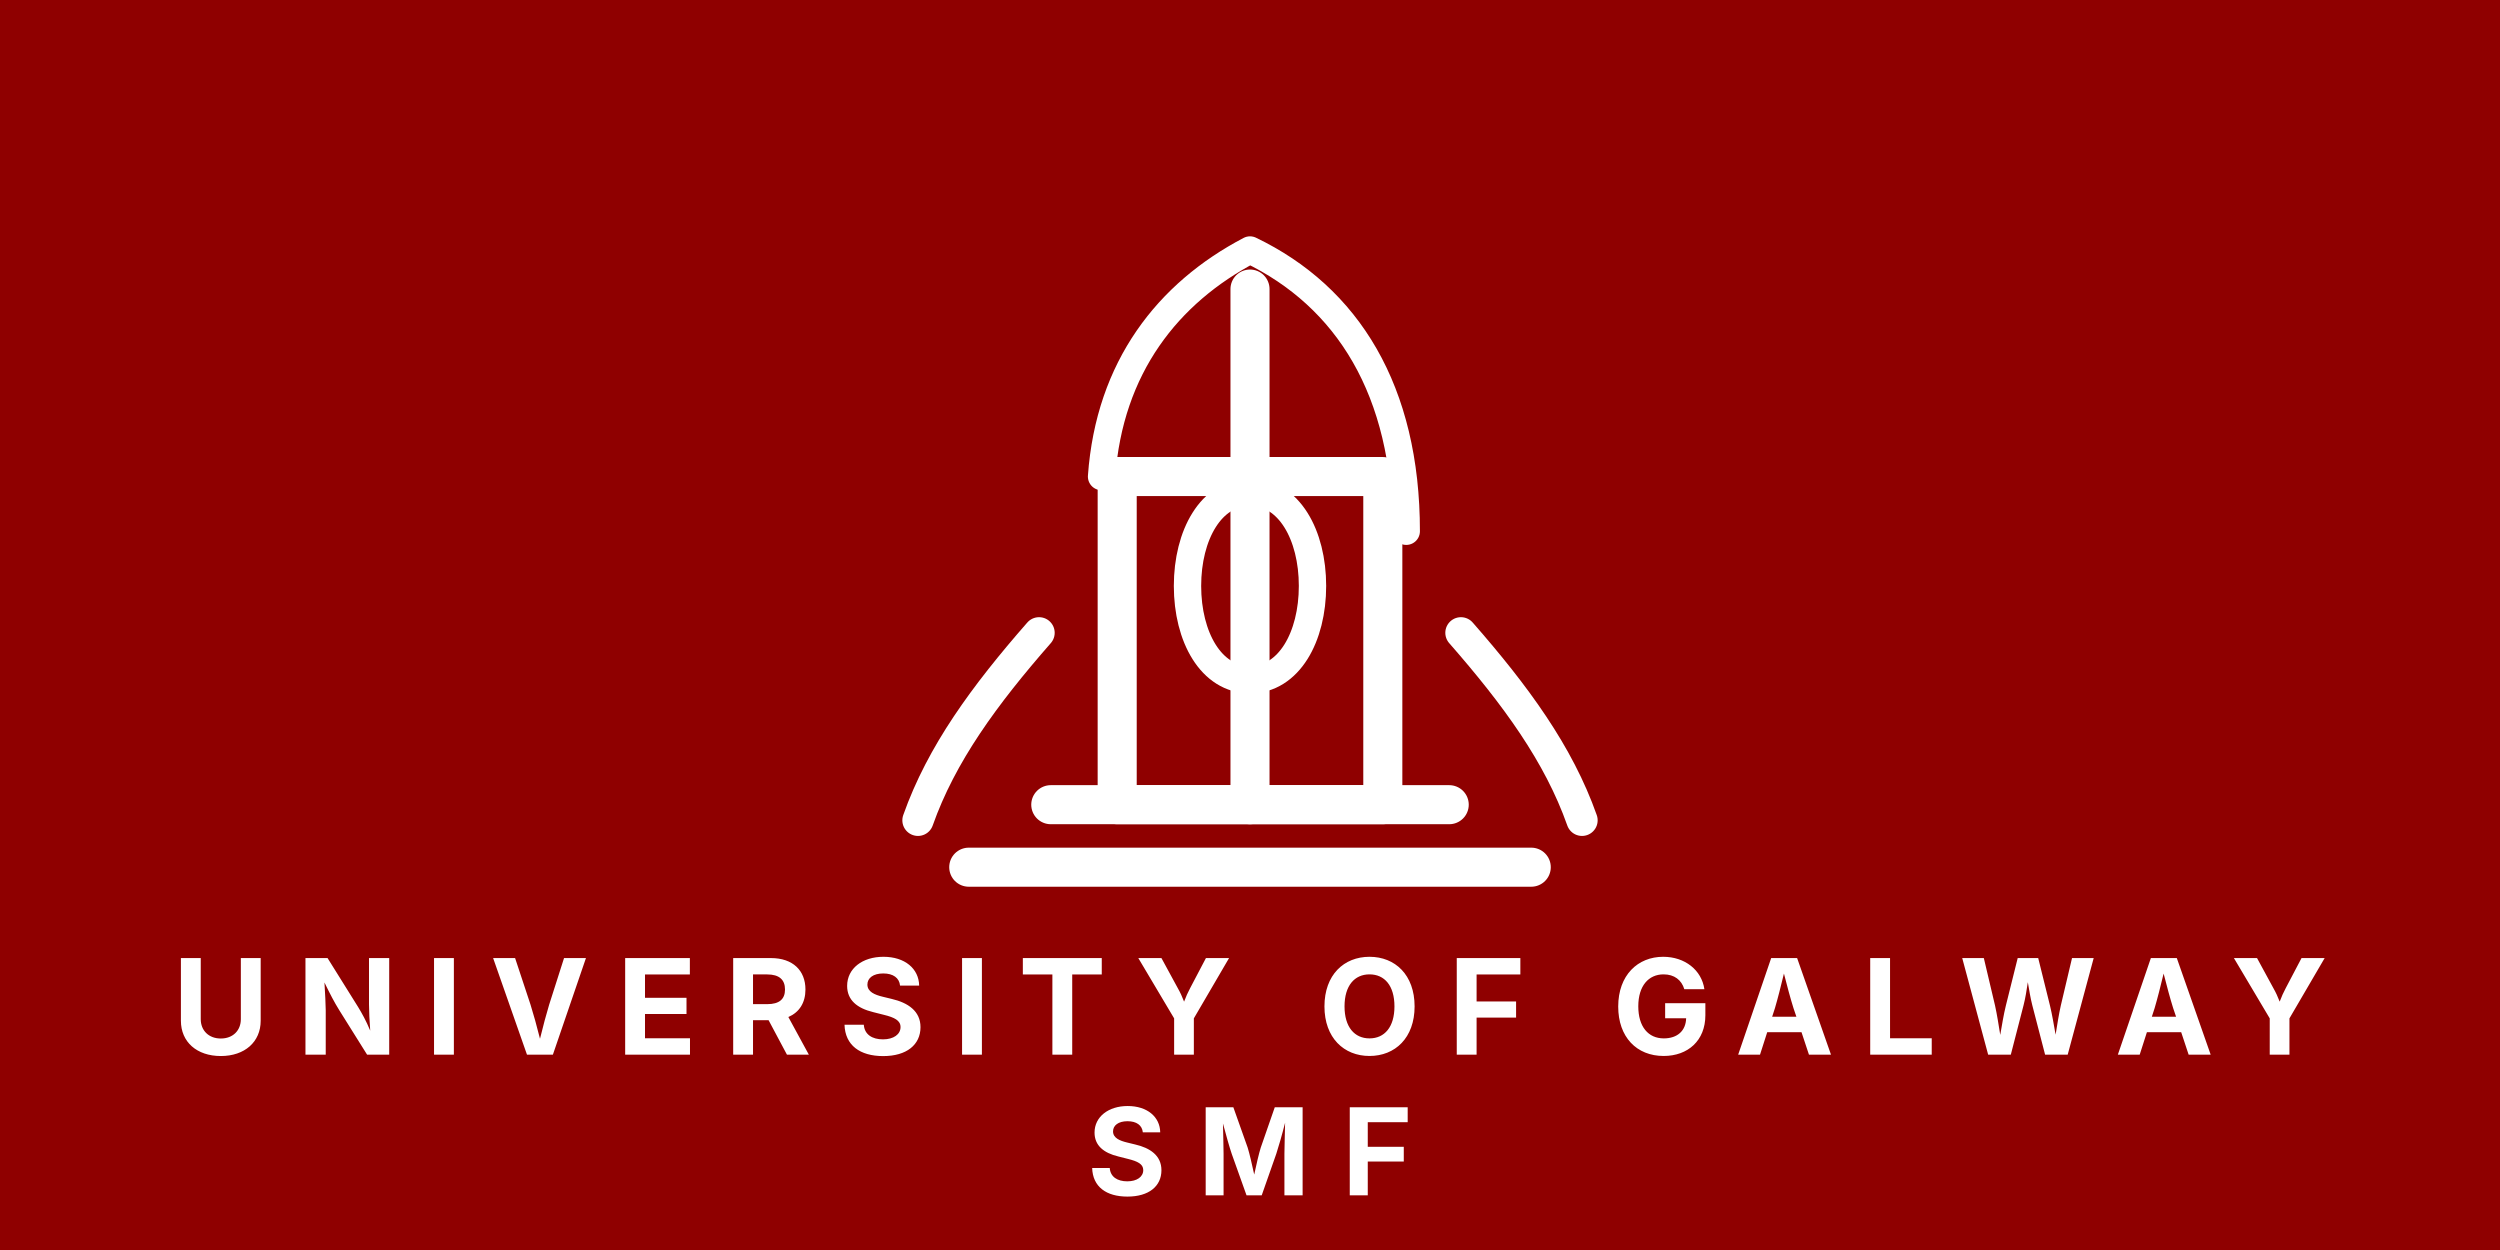
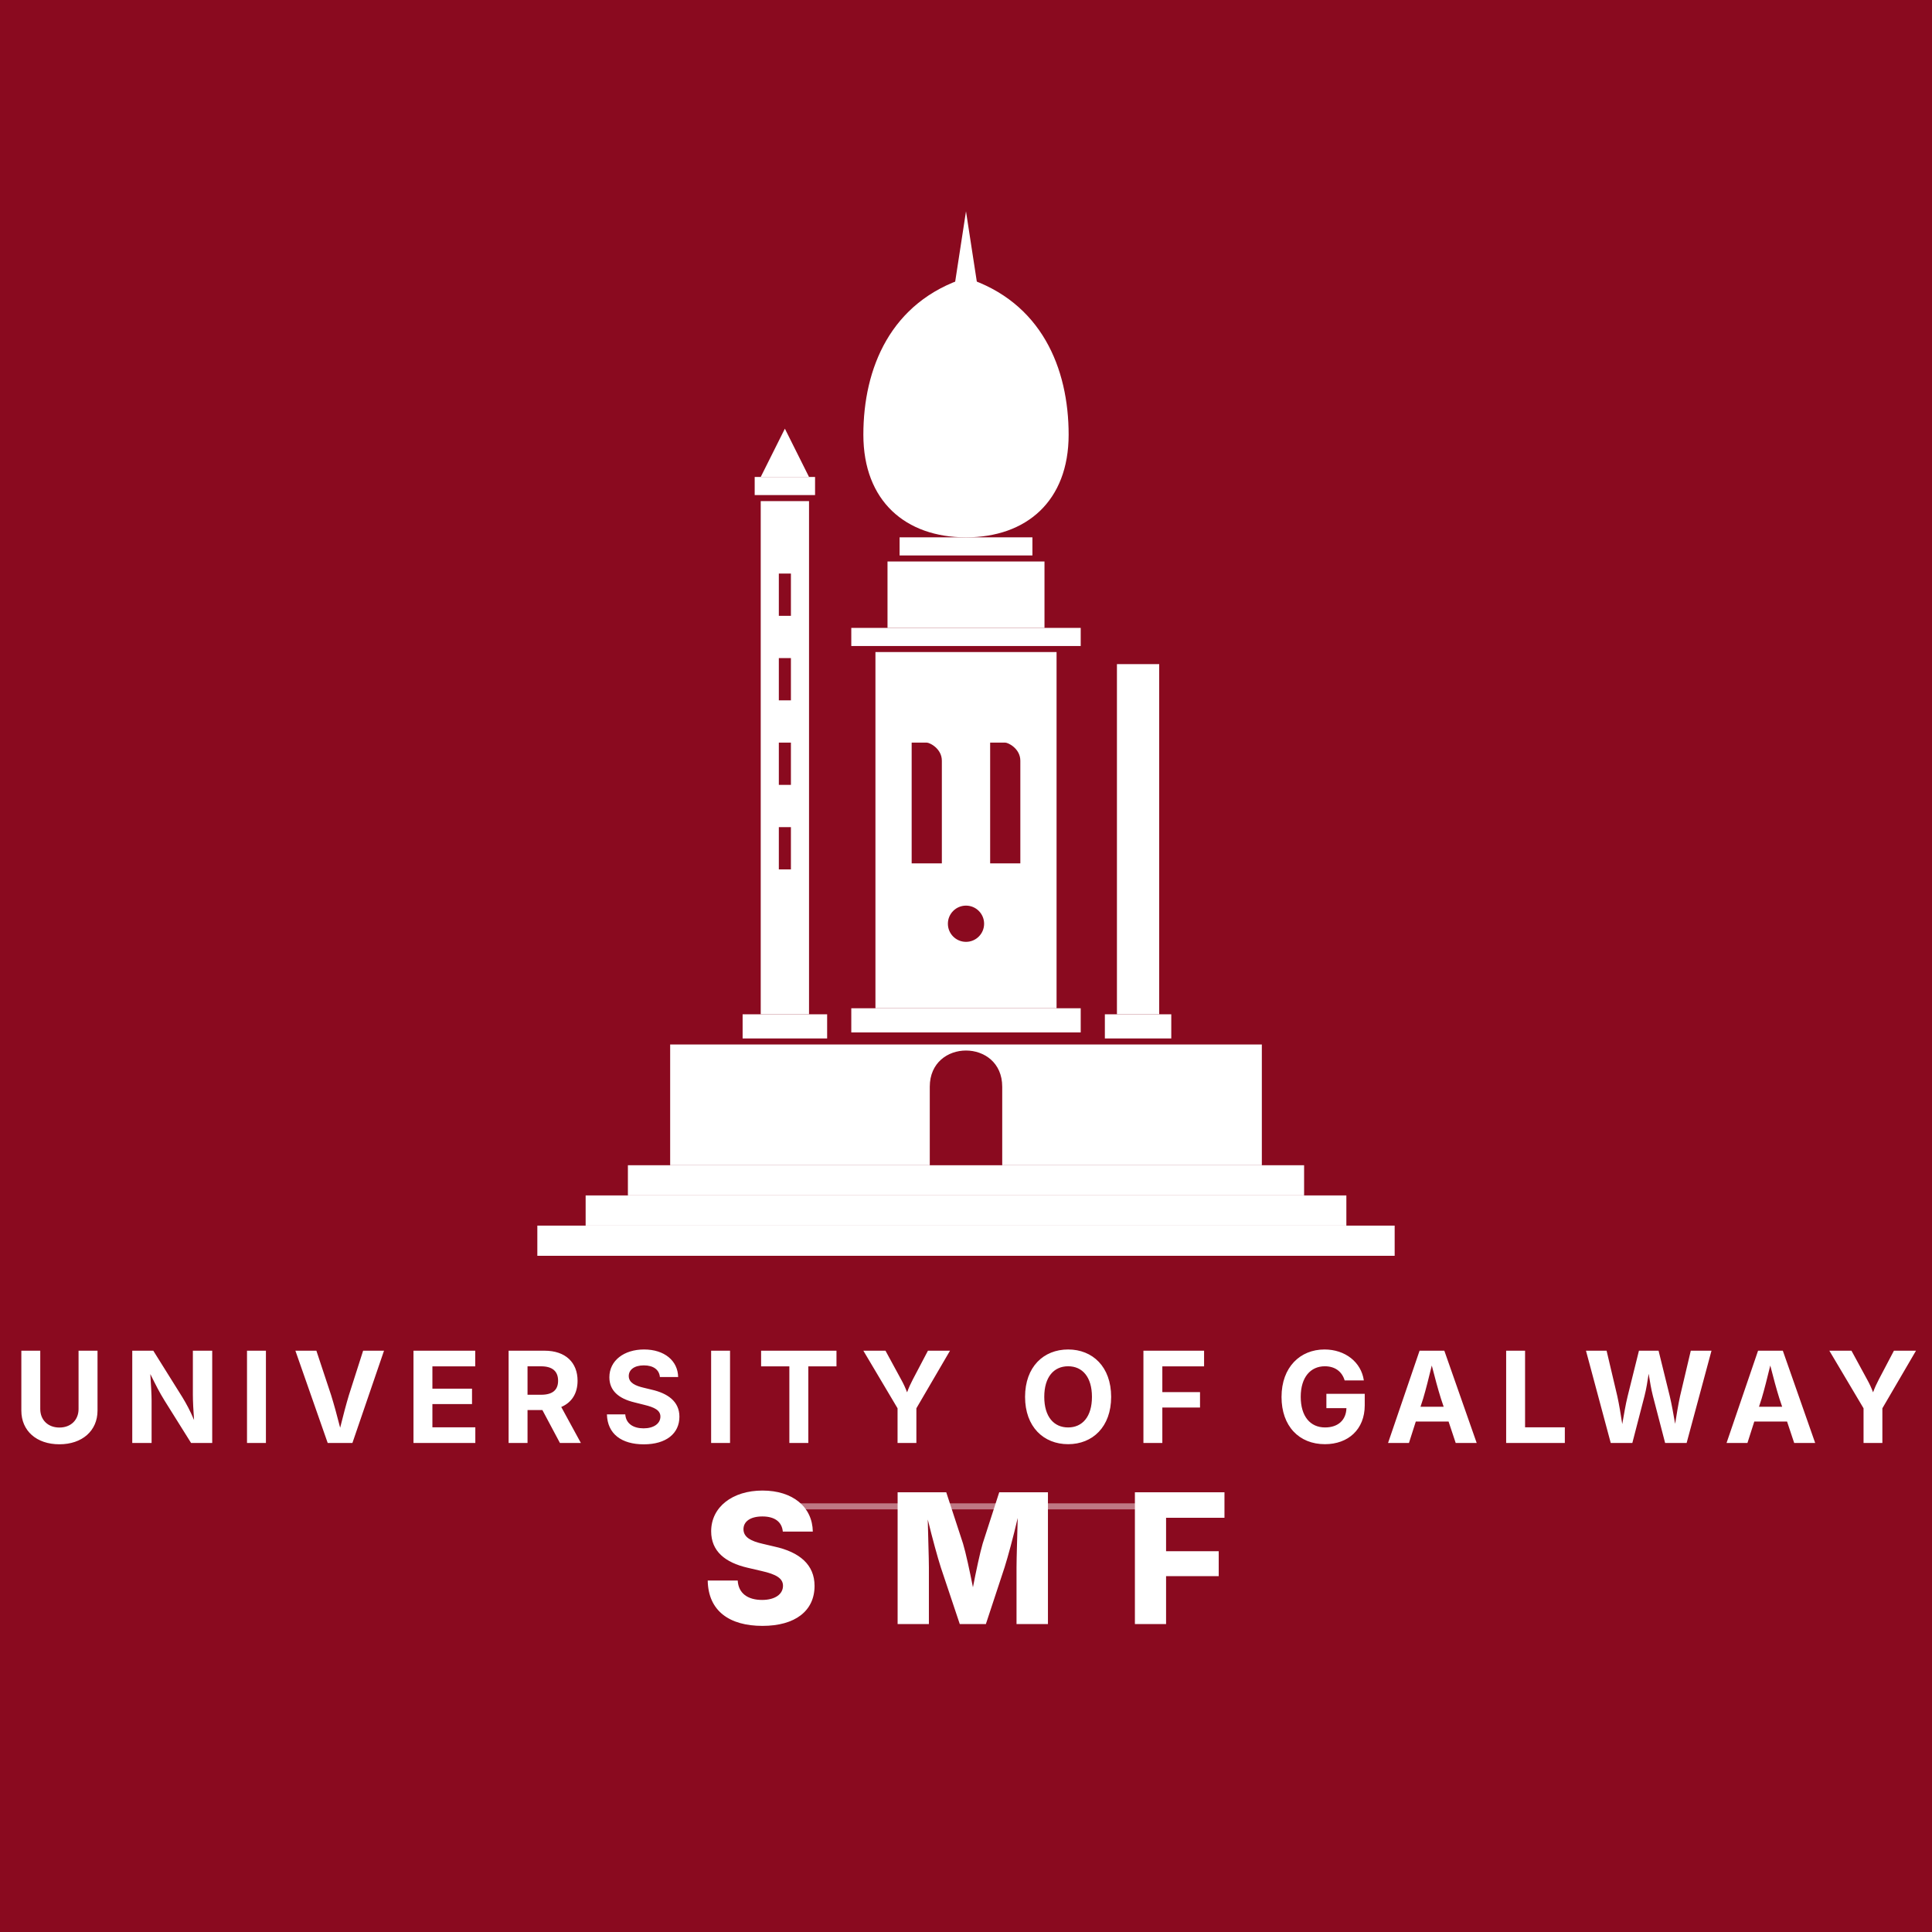
- <svg xmlns="http://www.w3.org/2000/svg" viewBox="0 0 640 320" role="img" aria-labelledby="title desc">
-   <rect width="640" height="320" fill="#8f0000" />
-   <g fill="none" stroke="#ffffff" stroke-linecap="round" stroke-linejoin="round">
-     <path d="M320 74v132" stroke-width="10" />
-     <path d="M286 122h68v84h-68z" stroke-width="10" />
-     <path d="M269 206h102" stroke-width="10" />
-     <path d="M248 222h144" stroke-width="10" />
-     <path d="M282 122c2-28 17-47 38-58 25 12 40 36 40 72" stroke-width="7" />
-     <path d="M304 150c0-13 6-24 16-24s16 11 16 24-6 24-16 24-16-11-16-24z" stroke-width="7" />
-     <path d="M266 162c-14 16-25 31-31 48" stroke-width="8" />
-     <path d="M374 162c14 16 25 31 31 48" stroke-width="8" />
+ <svg xmlns="http://www.w3.org/2000/svg" viewBox="0 0 640 640" role="img" aria-labelledby="title desc">
+   <rect width="640" height="640" fill="#8a0a1f" />
+   <g fill="#ffffff">
+     <path d="M320 70 L324 96 L316 96 Z" />
+     <path d="M320 92              C 295 100 286 122 286 144              C 286 166 300 178 320 178              C 340 178 354 166 354 144              C 354 122 345 100 320 92 Z" />
+     <rect x="298" y="178" width="44" height="6" />
+     <rect x="294" y="186" width="52" height="22" />
+     <rect x="282" y="208" width="76" height="6" />
+     <rect x="290" y="216" width="60" height="118" />
+     <rect x="282" y="334" width="76" height="8" />
+     <path d="M252 158 L260 142 L268 158 Z" />
+     <rect x="250" y="158" width="20" height="6" />
+     <rect x="252" y="166" width="16" height="170" />
+     <rect x="246" y="336" width="28" height="8" />
+     <rect x="370" y="220" width="14" height="116" />
+     <rect x="366" y="336" width="22" height="8" />
+     <rect x="222" y="346" width="196" height="40" />
+     <rect x="208" y="386" width="224" height="10" />
+     <rect x="194" y="396" width="252" height="10" />
+     <rect x="178" y="406" width="284" height="10" />
  </g>
-   <g fill="#ffffff" font-family="Inter, Arial, sans-serif" text-anchor="middle">
-     <text x="320" y="270" font-size="34" font-weight="700" letter-spacing="7">UNIVERSITY OF GALWAY</text>
-     <text x="320" y="306" font-size="31" font-weight="700" letter-spacing="8">SMF</text>
+   <g fill="#8a0a1f">
+     <path d="M302 246              L302 286              L312 286              L312 252              C 312 248 308 246 307 246 Z" />
+     <path d="M328 246              L328 286              L338 286              L338 252              C 338 248 334 246 333 246 Z" />
+     <circle cx="320" cy="306" r="6" />
+     <rect x="258" y="190" width="4" height="14" />
+     <rect x="258" y="218" width="4" height="14" />
+     <rect x="258" y="246" width="4" height="14" />
+     <rect x="258" y="274" width="4" height="14" />
+     <path d="M308 386              L308 360              C 308 352 314 348 320 348              C 326 348 332 352 332 360              L332 386 Z" />
  </g>
+   <g fill="#ffffff" font-family="'Inter', 'Helvetica Neue', Arial, sans-serif" text-anchor="middle">
+     <text x="320" y="478" font-size="42" font-weight="700" letter-spacing="6">UNIVERSITY OF GALWAY</text>
+     <text x="320" y="538" font-size="60" font-weight="800" letter-spacing="22">SMF</text>
+   </g>
+   <rect x="240" y="498" width="160" height="2" fill="#ffffff" opacity="0.45" />
</svg>
